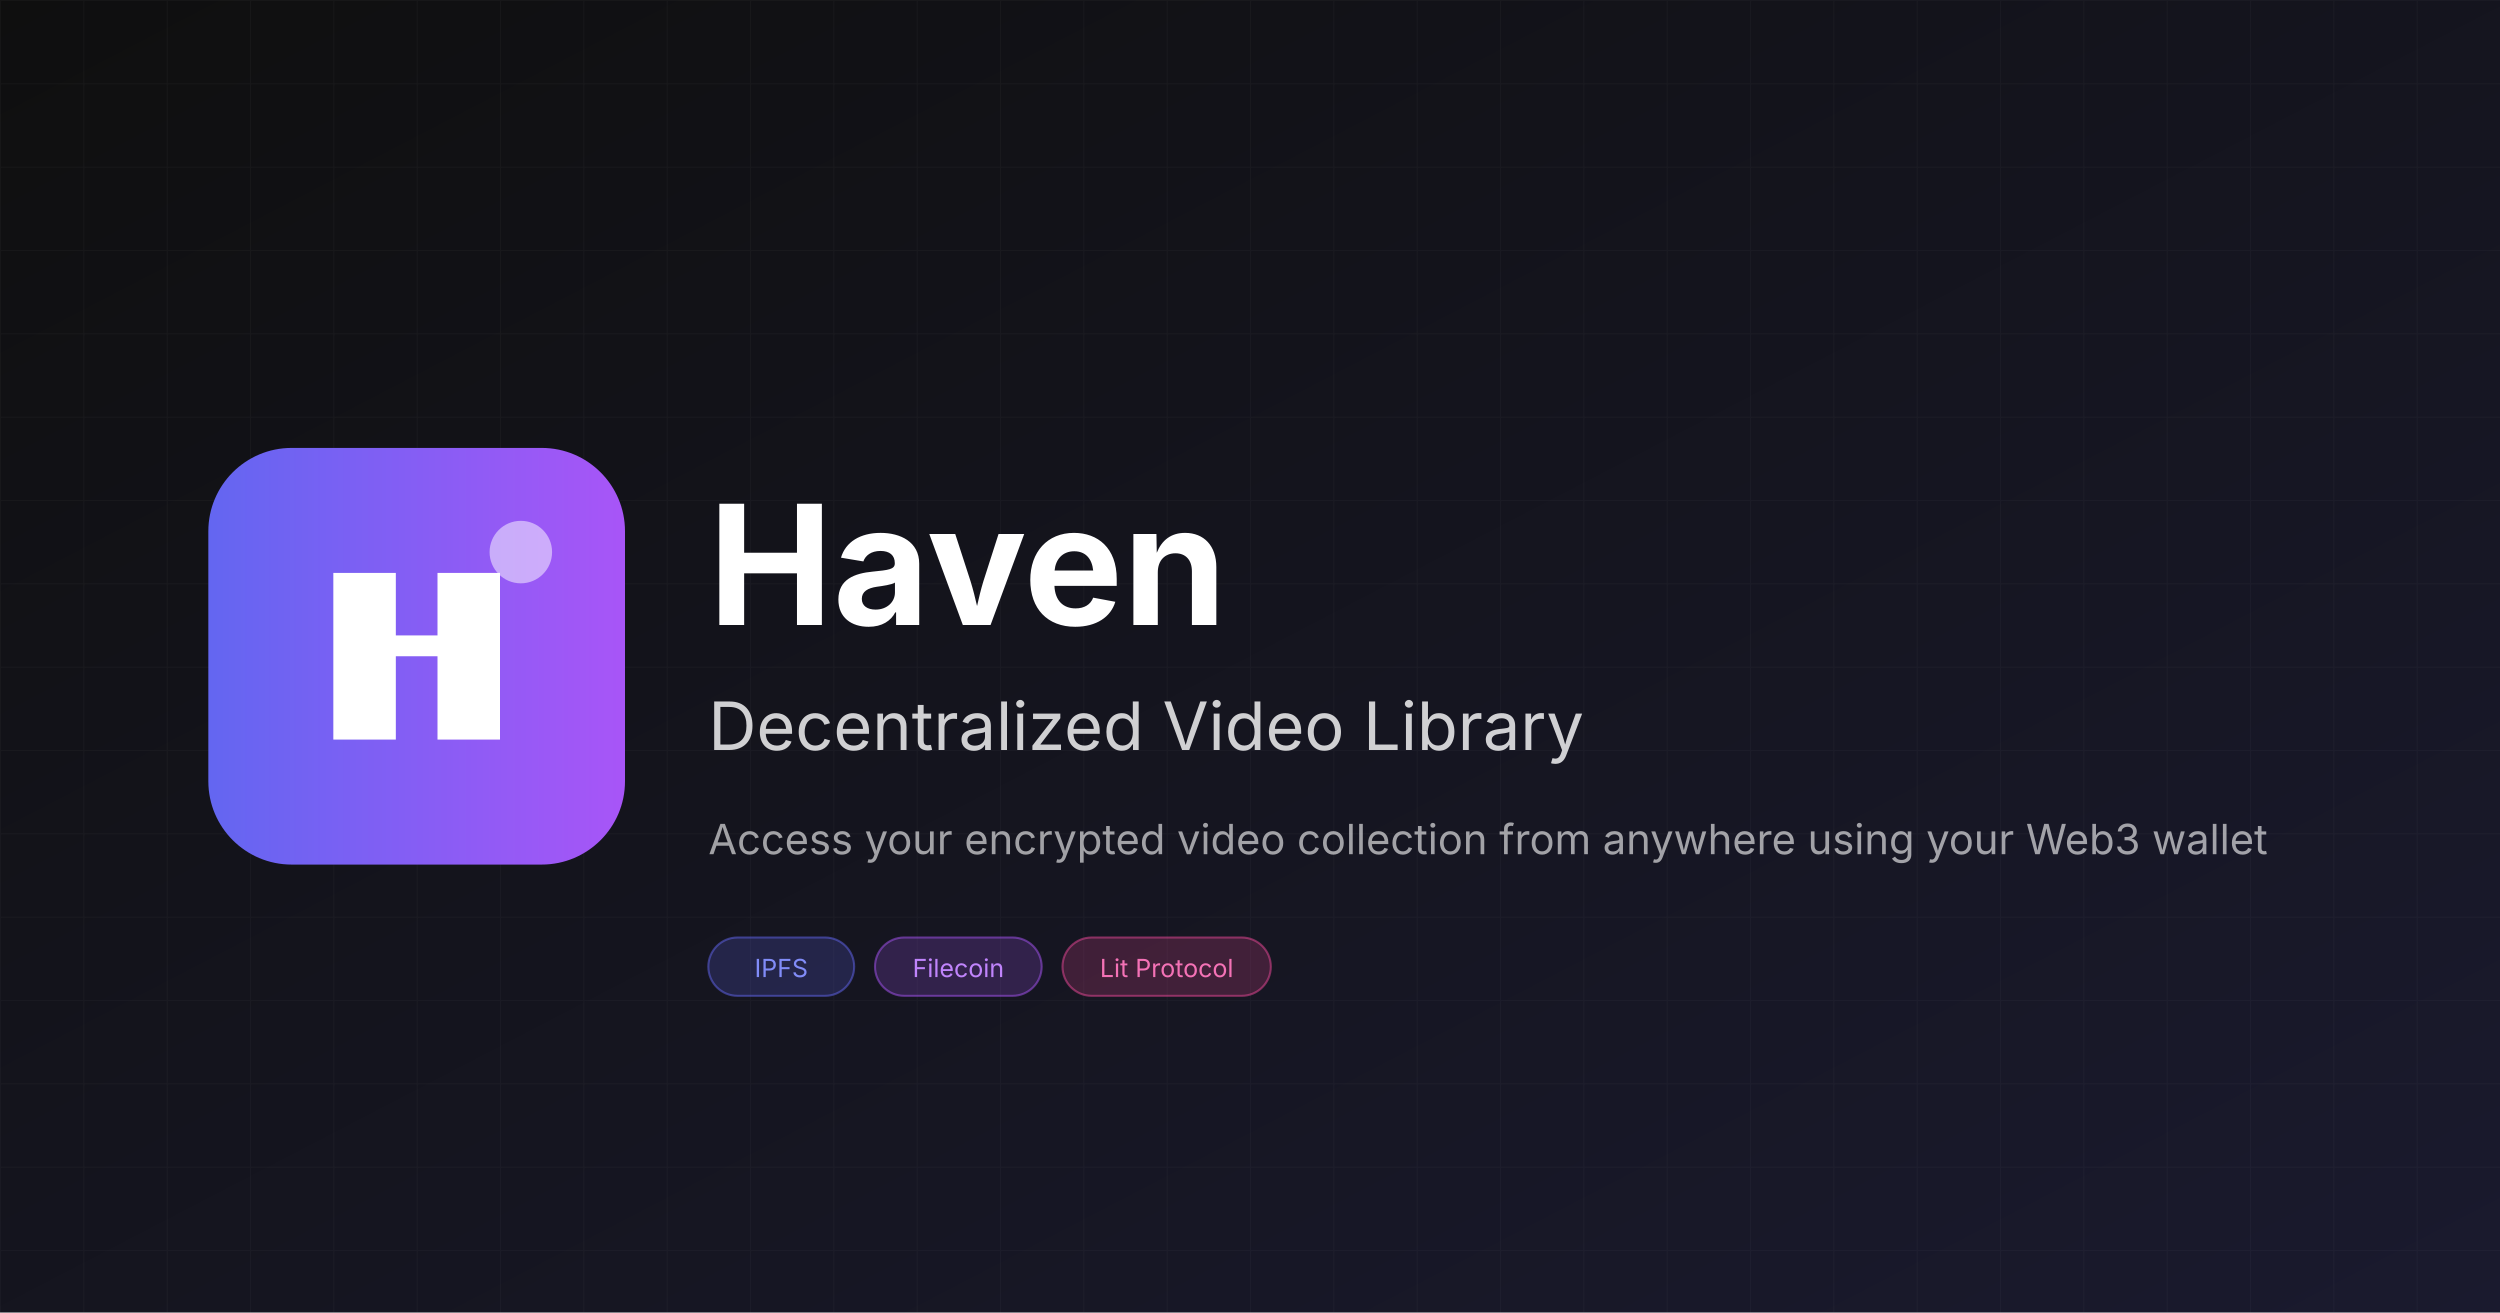
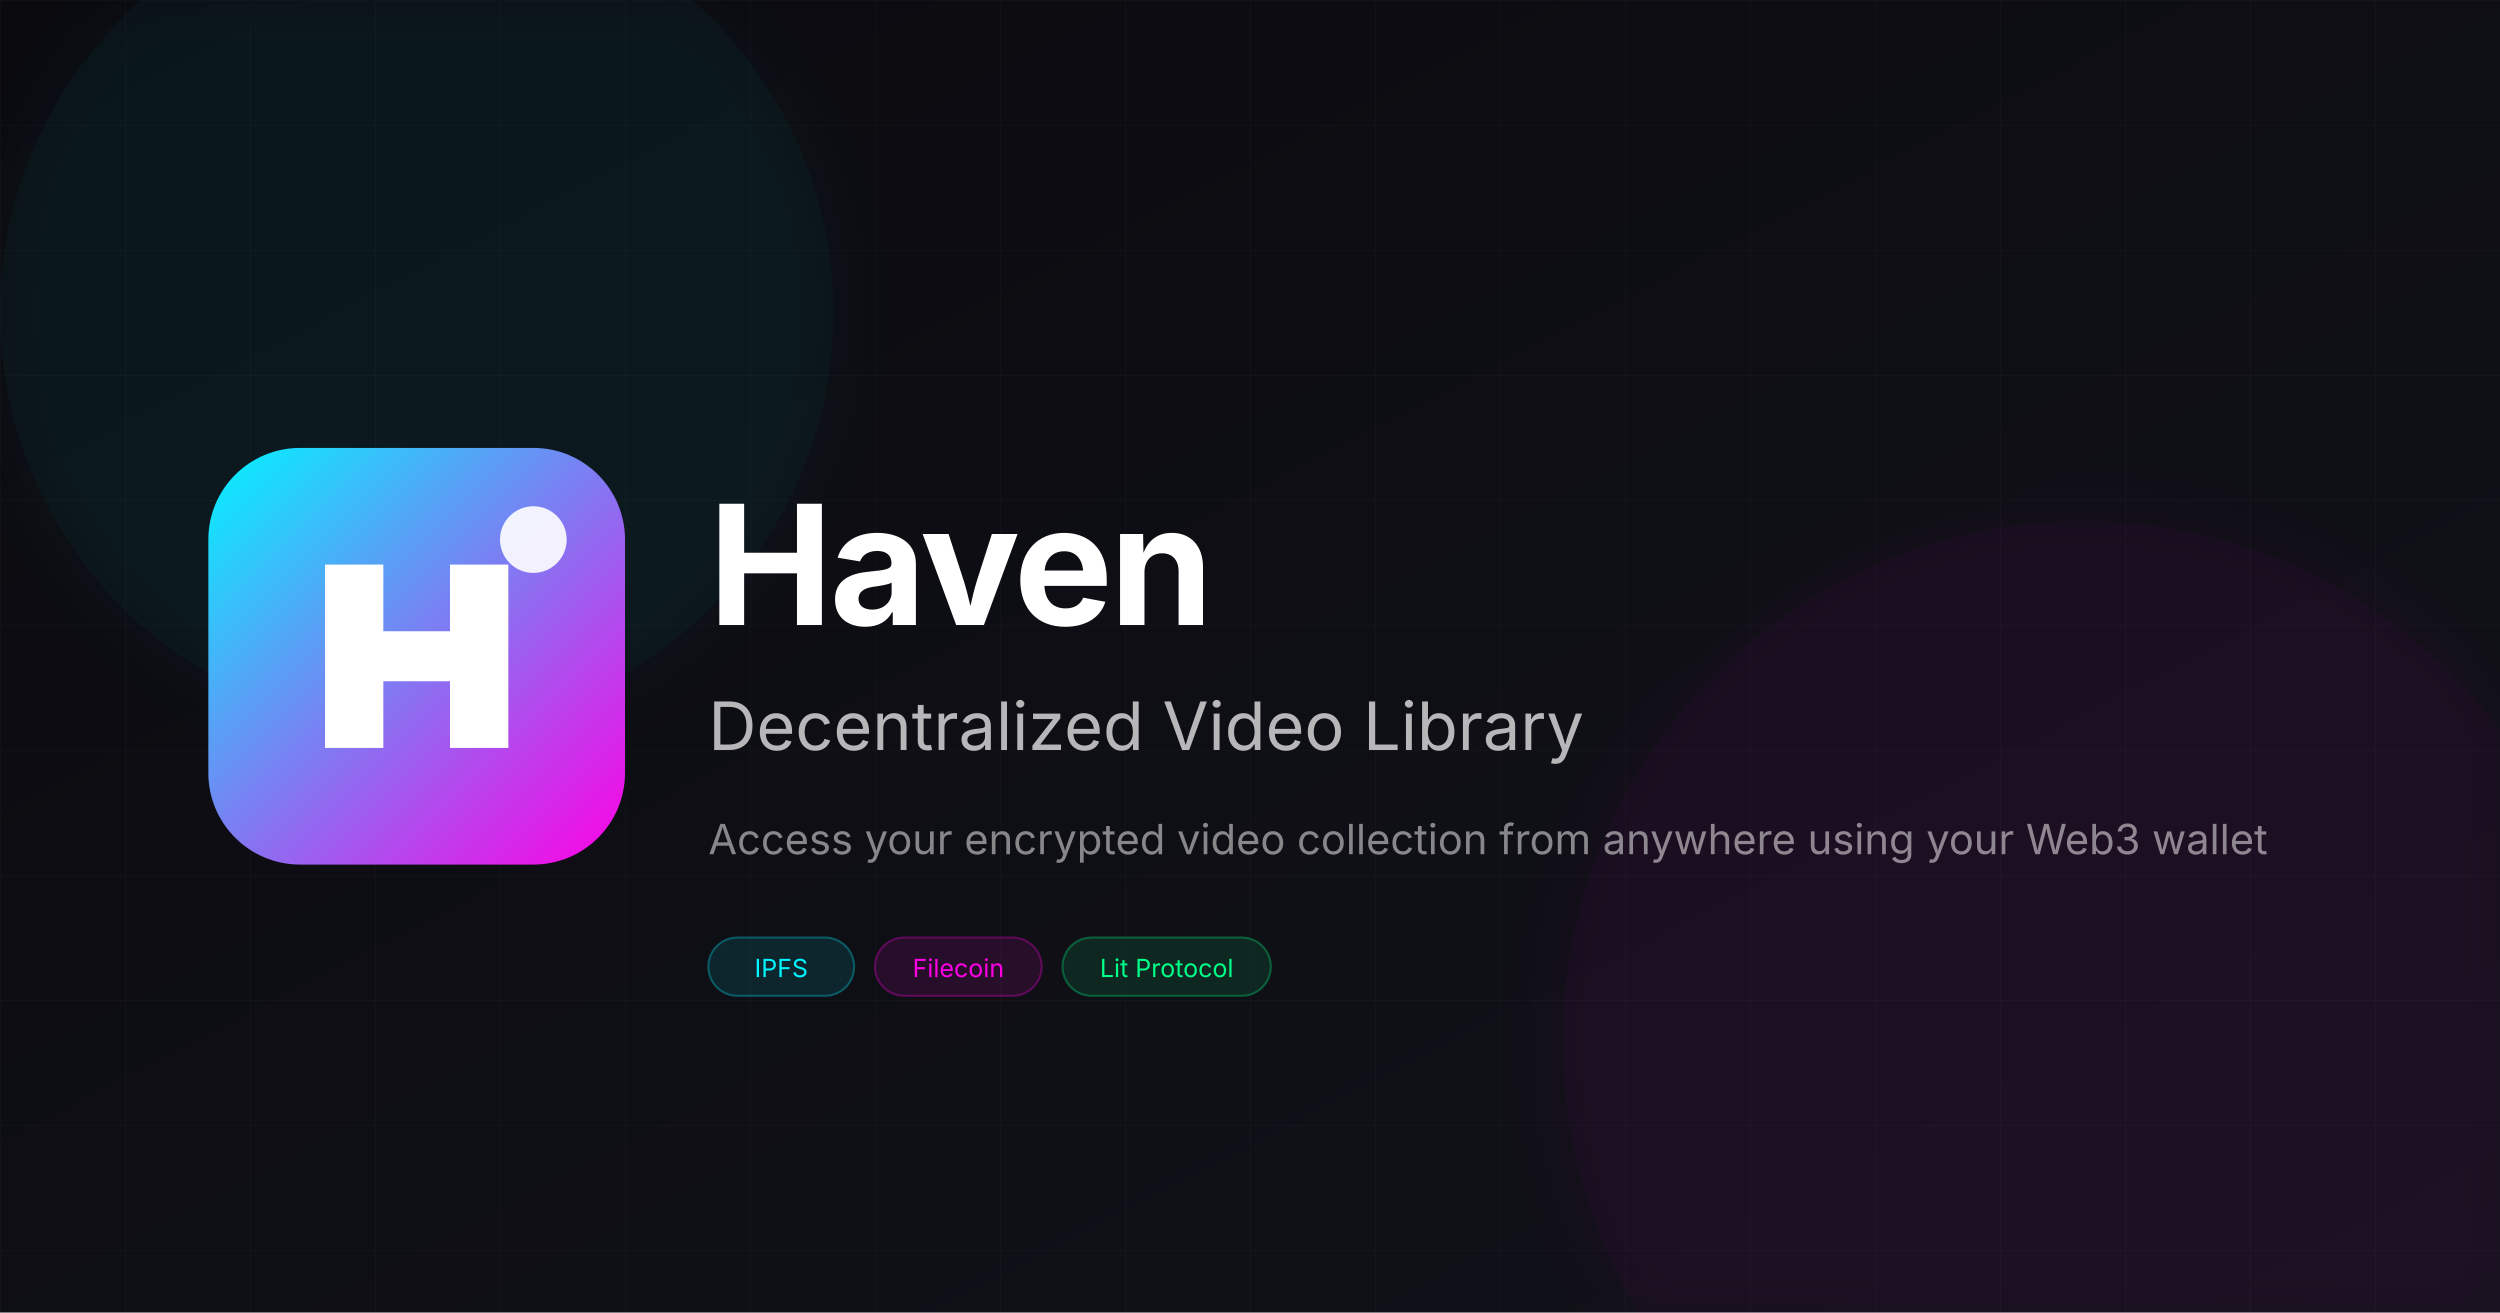
<svg xmlns="http://www.w3.org/2000/svg" width="1200" height="630" viewBox="0 0 1200 630">
  <defs>
    <linearGradient id="bg" x1="0%" y1="0%" x2="100%" y2="100%">
-       <stop offset="0%" style="stop-color:#0f0f0f" />
-       <stop offset="100%" style="stop-color:#1a1a2e" />
+       <stop offset="0%" style="stop-color:#0A0A0F" />
+       <stop offset="100%" style="stop-color:#12121A" />
    </linearGradient>
-     <linearGradient id="accent" x1="0%" y1="0%" x2="100%" y2="0%">
-       <stop offset="0%" style="stop-color:#6366f1" />
-       <stop offset="100%" style="stop-color:#a855f7" />
+     <linearGradient id="accent" x1="0%" y1="0%" x2="100%" y2="100%">
+       <stop offset="0%" style="stop-color:#00F5FF" />
+       <stop offset="100%" style="stop-color:#FF00E5" />
    </linearGradient>
+     <filter id="glow" x="-50%" y="-50%" width="200%" height="200%">
+       <feGaussianBlur stdDeviation="20" result="coloredBlur" />
+       <feMerge>
+         <feMergeNode in="coloredBlur" />
+         <feMergeNode in="SourceGraphic" />
+       </feMerge>
+     </filter>
  </defs>
  <rect width="1200" height="630" fill="url(#bg)" />
-   <pattern id="grid" width="40" height="40" patternUnits="userSpaceOnUse">
-     <path d="M 40 0 L 0 0 0 40" fill="none" stroke="rgba(255,255,255,0.03)" stroke-width="1" />
+   <pattern id="grid" width="60" height="60" patternUnits="userSpaceOnUse">
+     <path d="M 60 0 L 0 0 0 60" fill="none" stroke="rgba(255,255,255,0.02)" stroke-width="1" />
  </pattern>
  <rect width="1200" height="630" fill="url(#grid)" />
+   <circle cx="200" cy="150" r="200" fill="rgba(0,245,255,0.03)" filter="url(#glow)" />
+   <circle cx="1000" cy="500" r="250" fill="rgba(255,0,229,0.03)" filter="url(#glow)" />
  <g transform="translate(100, 215)">
-     <rect x="0" y="0" width="200" height="200" rx="40" fill="url(#accent)" />
-     <path d="M60 60 L60 140 L90 140 L90 100 L110 100 L110 140 L140 140 L140 60 L110 60 L110 90 L90 90 L90 60 Z" fill="white" />
-     <circle cx="150" cy="50" r="15" fill="rgba(255,255,255,0.5)" />
+     <rect x="0" y="0" width="200" height="200" rx="44" fill="url(#accent)" />
+     <path d="M56 56 L56 144 L84 144 L84 112 L116 112 L116 144 L144 144 L144 56 L116 56 L116 88 L84 88 L84 56 Z" fill="white" />
+     <circle cx="156" cy="44" r="16" fill="rgba(255,255,255,0.9)" />
  </g>
-   <text x="340" y="300" font-family="system-ui, -apple-system, sans-serif" font-size="80" font-weight="bold" fill="white">Haven</text>
-   <text x="340" y="360" font-family="system-ui, -apple-system, sans-serif" font-size="32" fill="rgba(255,255,255,0.8)">Decentralized Video Library</text>
-   <text x="340" y="410" font-family="system-ui, -apple-system, sans-serif" font-size="20" fill="rgba(255,255,255,0.6)">Access your encrypted video collection from anywhere using your Web3 wallet</text>
+   <text x="340" y="300" font-family="system-ui, -apple-system, sans-serif" font-size="80" font-weight="bold" fill="white" letter-spacing="-0.02em">Haven</text>
+   <text x="340" y="360" font-family="system-ui, -apple-system, sans-serif" font-size="32" fill="rgba(255,255,255,0.7)">Decentralized Video Library</text>
+   <text x="340" y="410" font-family="system-ui, -apple-system, sans-serif" font-size="20" fill="rgba(255,255,255,0.5)">Access your encrypted video collection from anywhere using your Web3 wallet</text>
  <g transform="translate(340, 450)">
-     <rect x="0" y="0" width="70" height="28" rx="14" fill="rgba(99,102,241,0.2)" stroke="rgba(99,102,241,0.5)" stroke-width="1" />
-     <text x="35" y="19" font-family="system-ui, -apple-system, sans-serif" font-size="12" fill="#818cf8" text-anchor="middle">IPFS</text>
-     <rect x="80" y="0" width="80" height="28" rx="14" fill="rgba(168,85,247,0.2)" stroke="rgba(168,85,247,0.5)" stroke-width="1" />
-     <text x="120" y="19" font-family="system-ui, -apple-system, sans-serif" font-size="12" fill="#c084fc" text-anchor="middle">Filecoin</text>
-     <rect x="170" y="0" width="100" height="28" rx="14" fill="rgba(236,72,153,0.2)" stroke="rgba(236,72,153,0.5)" stroke-width="1" />
-     <text x="220" y="19" font-family="system-ui, -apple-system, sans-serif" font-size="12" fill="#f472b6" text-anchor="middle">Lit Protocol</text>
+     <rect x="0" y="0" width="70" height="28" rx="14" fill="rgba(0,245,255,0.1)" stroke="rgba(0,245,255,0.3)" stroke-width="1" />
+     <text x="35" y="19" font-family="system-ui, -apple-system, sans-serif" font-size="12" fill="#00F5FF" text-anchor="middle">IPFS</text>
+     <rect x="80" y="0" width="80" height="28" rx="14" fill="rgba(255,0,229,0.1)" stroke="rgba(255,0,229,0.3)" stroke-width="1" />
+     <text x="120" y="19" font-family="system-ui, -apple-system, sans-serif" font-size="12" fill="#FF00E5" text-anchor="middle">Filecoin</text>
+     <rect x="170" y="0" width="100" height="28" rx="14" fill="rgba(0,255,136,0.1)" stroke="rgba(0,255,136,0.3)" stroke-width="1" />
+     <text x="220" y="19" font-family="system-ui, -apple-system, sans-serif" font-size="12" fill="#00FF88" text-anchor="middle">Lit Protocol</text>
  </g>
</svg>
